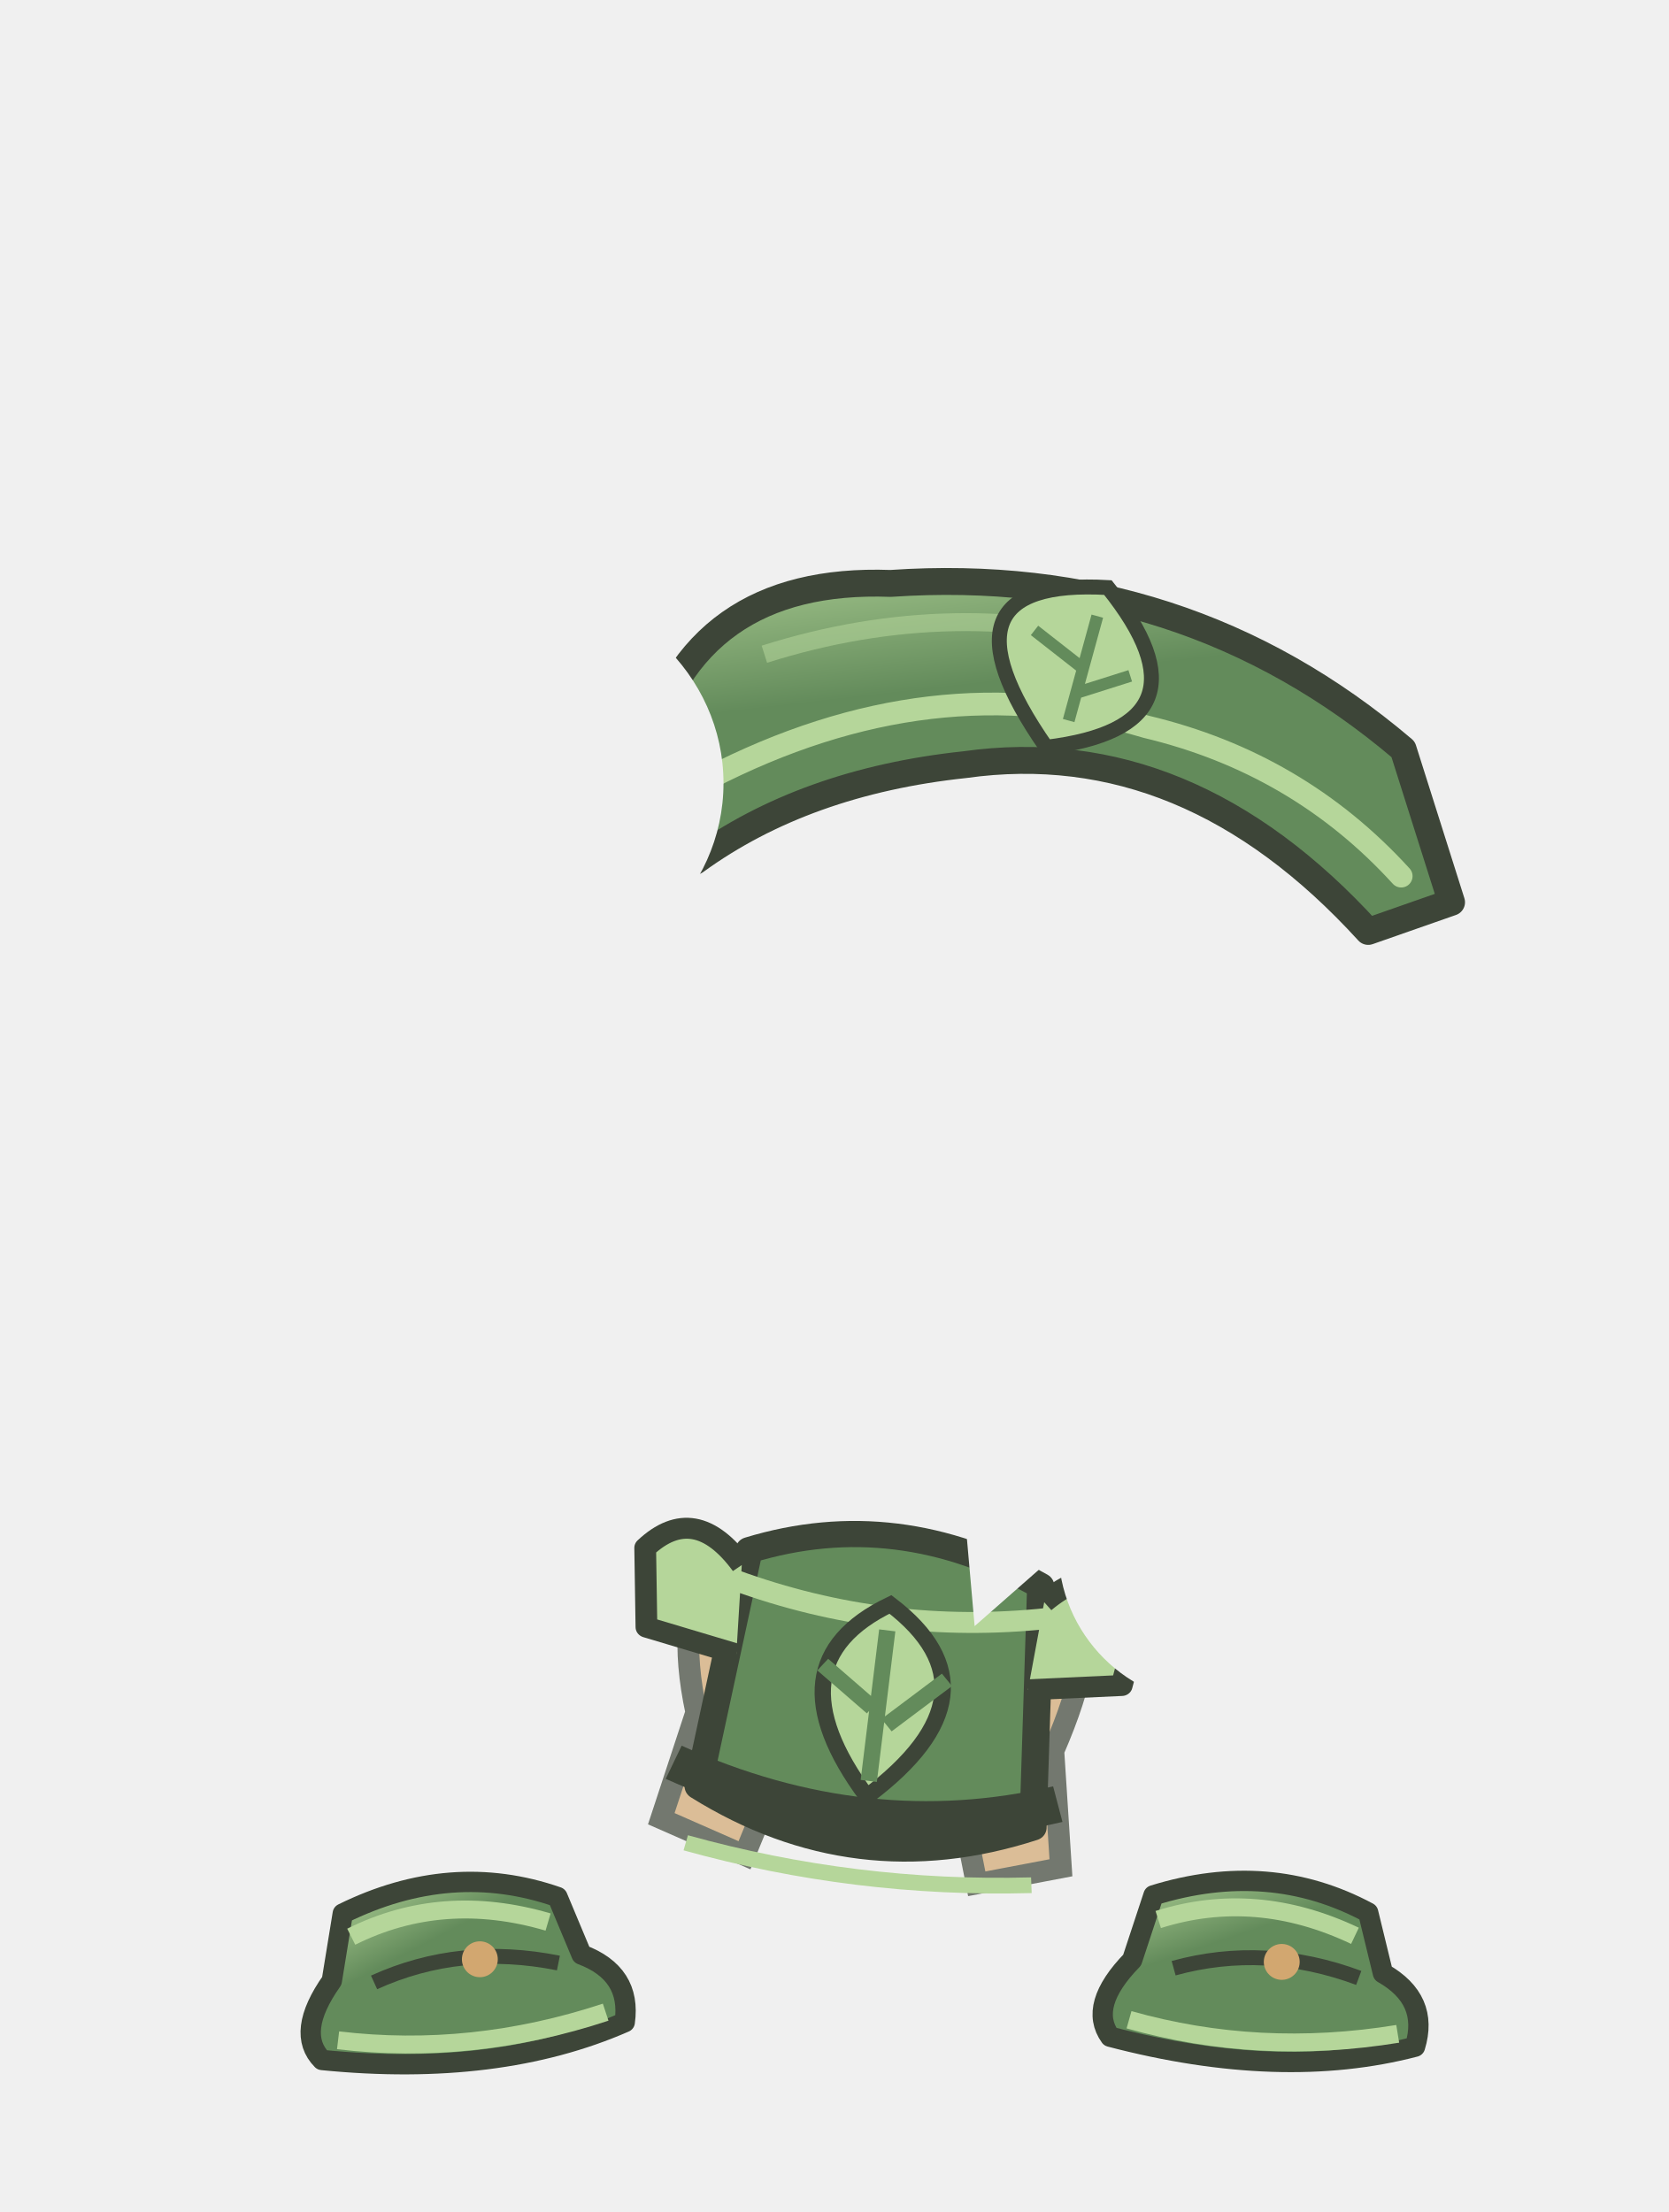
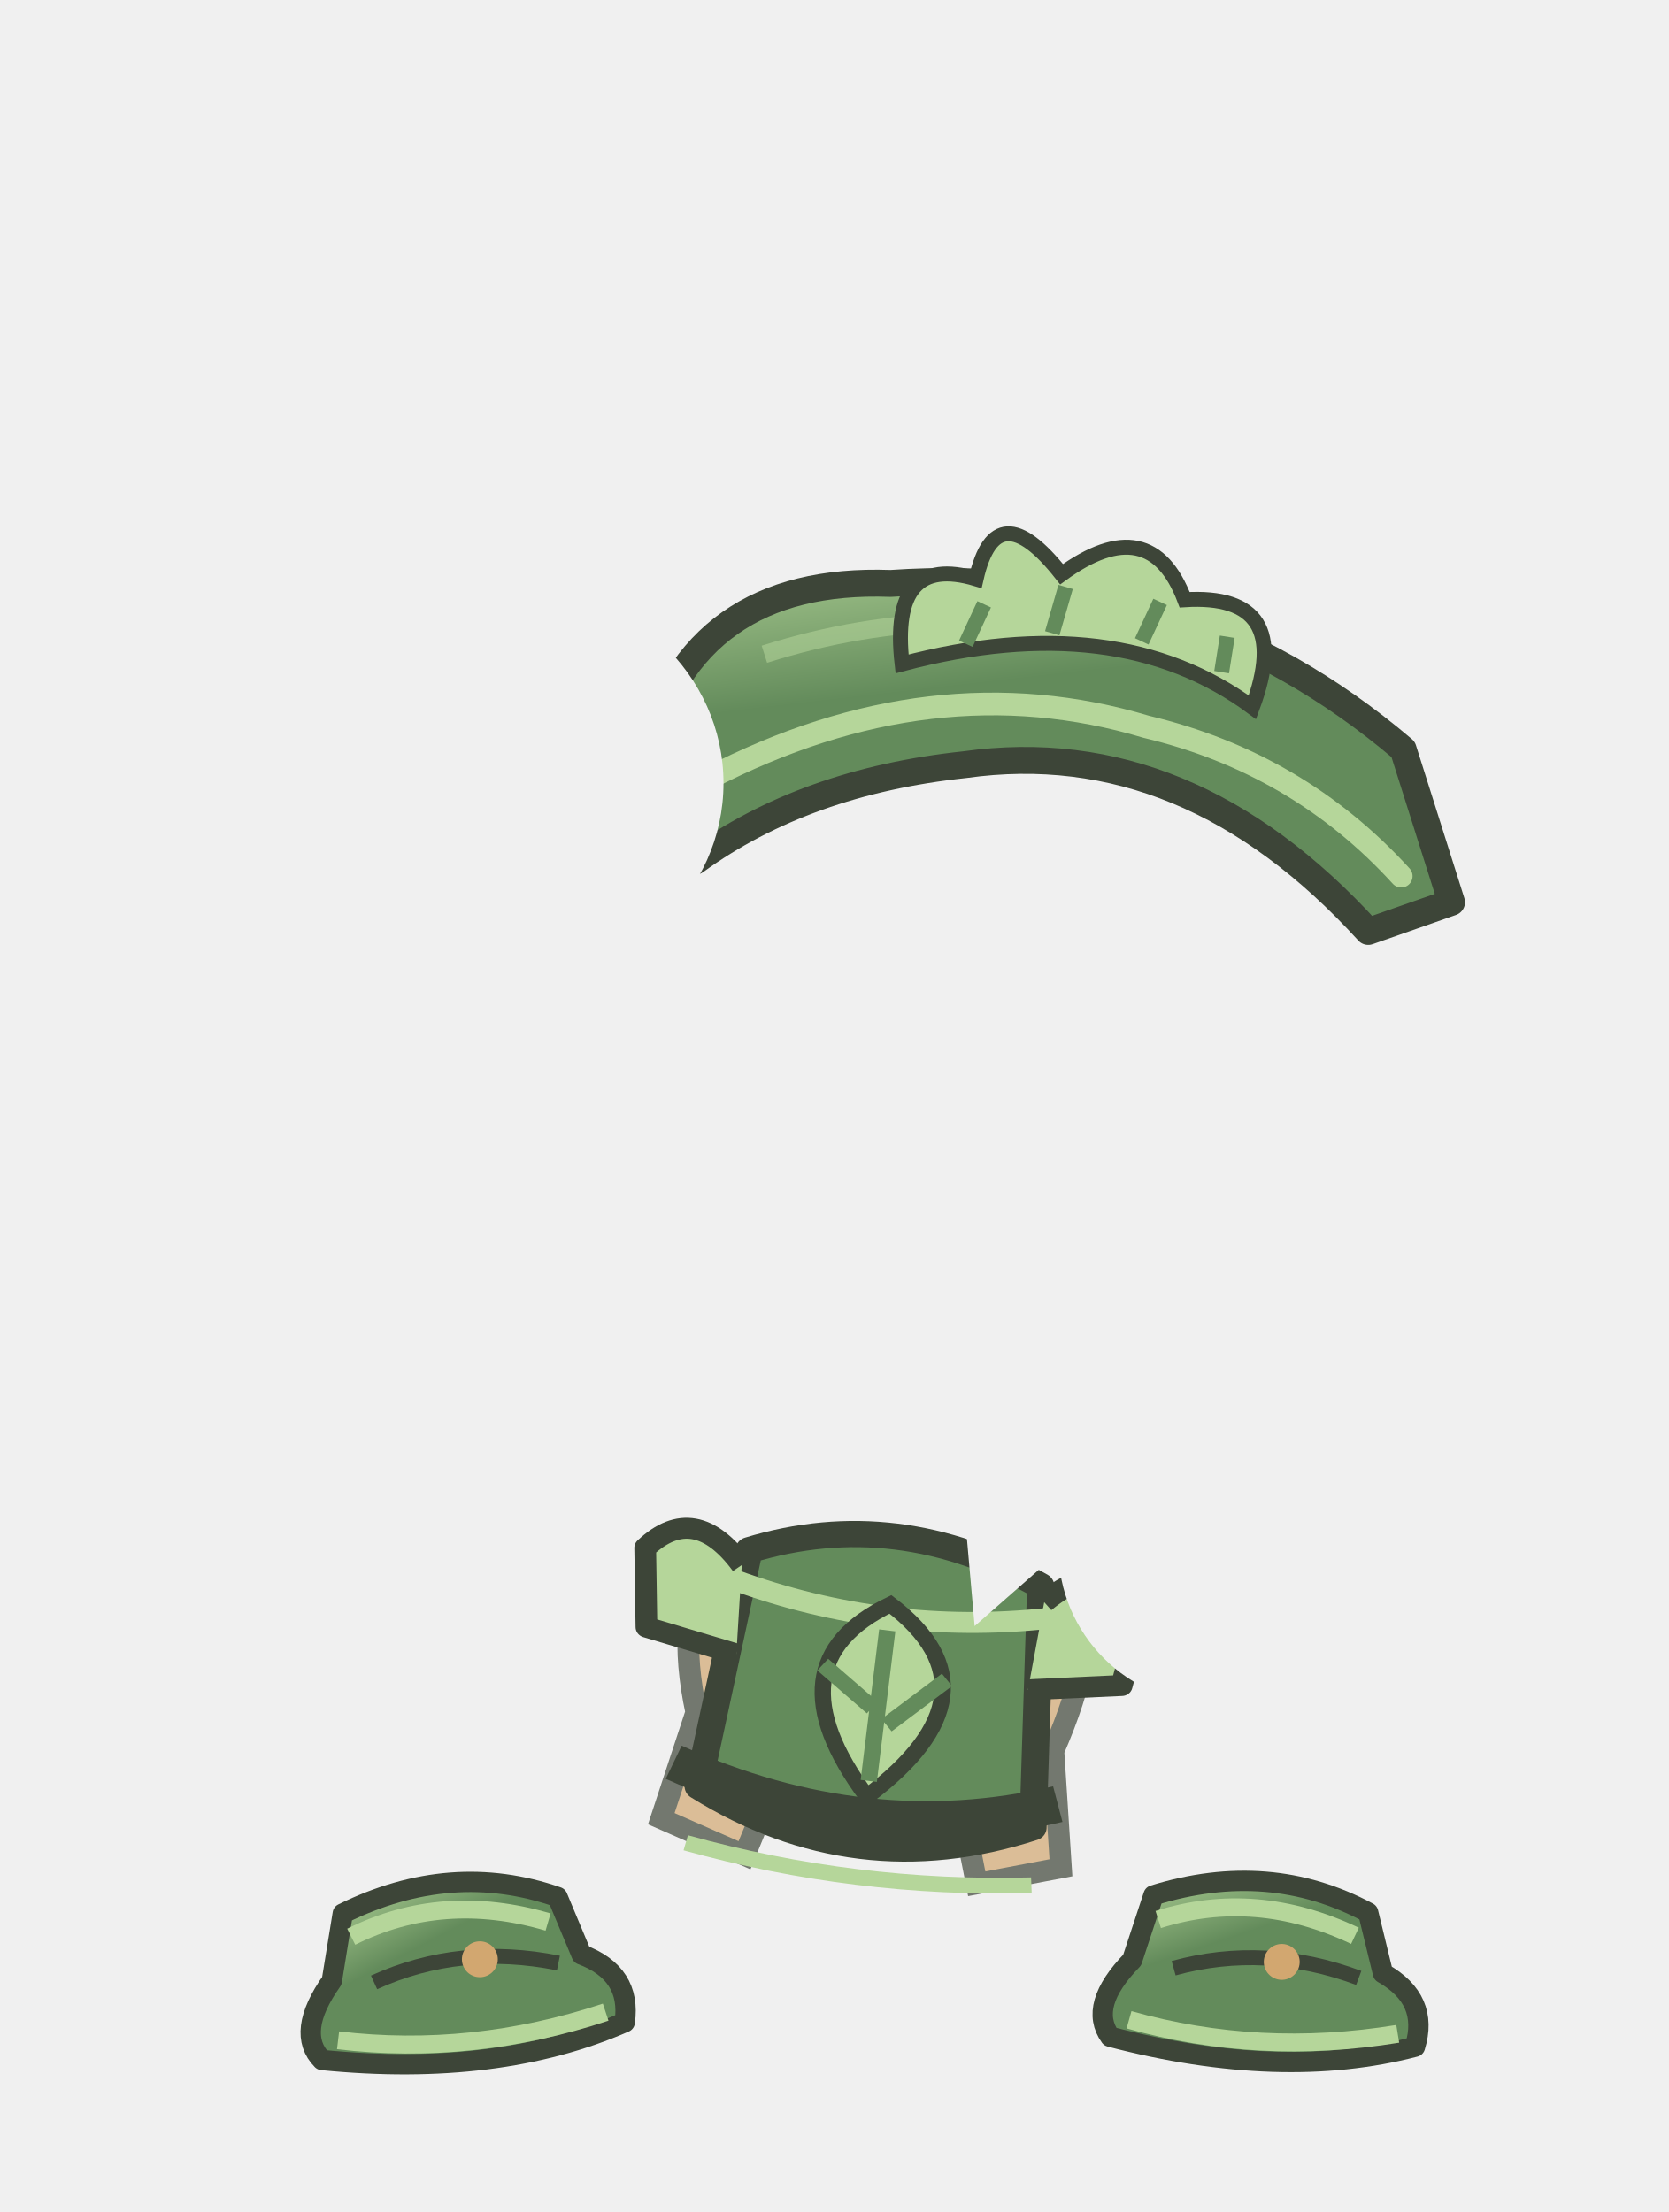
<svg xmlns="http://www.w3.org/2000/svg" width="279" height="370" viewBox="0 0 279 370" data-armor="moss" data-phase="hurt" data-frame="2">
  <defs>
    <linearGradient id="metal" x1="0" y1="0" x2=".7" y2="1">
      <stop stop-color="#b5d69a" />
      <stop offset=".4" stop-color="#638b5b" />
      <stop offset="1" stop-color="#638b5b" />
    </linearGradient>
    <mask id="details" maskUnits="userSpaceOnUse" x="0" y="0" width="279" height="370">
      <rect width="279" height="370" fill="white" />
      <g fill="black">
        <ellipse data-protect="flower" cx="86" cy="131" rx="35" ry="33" />
        <ellipse data-protect="paw" cx="74" cy="209" rx="26" ry="25" />
        <ellipse data-protect="paw" cx="203" cy="259" rx="26" ry="26" />
        <polygon data-protect="scarf" points="103,215 160,238 163,272 204,236" />
      </g>
    </mask>
  </defs>
  <g mask="url(#details)">
    <g transform="translate(78 335) rotate(-6)">
      <g data-part="boot">
        <path d="M-19 -17Q0 -24 17 -16L20 -6Q28 -2 26 6Q4 13 -25 7Q-29 2 -22 -6Z" fill="url(#metal)" stroke="#3d4538" stroke-width="3.4" stroke-linejoin="round" />
        <path d="M-18 -13Q-2 -19 15 -12M-22 4Q0 9 23 4" fill="none" stroke="#b5d69a" stroke-width="3" />
        <path d="M-15 -5Q0 -10 16 -5" fill="none" stroke="#3d4538" stroke-width="2.5" />
        <circle cx="3" cy="-7" r="3" fill="#d2a770" />
      </g>
    </g>
    <g transform="translate(211 335) rotate(3)">
      <g data-part="boot">
        <path d="M-19 -17Q0 -24 17 -16L20 -6Q28 -2 26 6Q4 13 -25 7Q-29 2 -22 -6Z" fill="url(#metal)" stroke="#3d4538" stroke-width="3.4" stroke-linejoin="round" />
        <path d="M-18 -13Q-2 -19 15 -12M-22 4Q0 9 23 4" fill="none" stroke="#b5d69a" stroke-width="3" />
        <path d="M-15 -5Q0 -10 16 -5" fill="none" stroke="#3d4538" stroke-width="2.5" />
        <circle cx="3" cy="-7" r="3" fill="#d2a770" />
      </g>
    </g>
    <g transform="translate(147 284) rotate(7)">
      <g data-part="chestplate" transform="translate(-45.5 -35) scale(0.91 0.875)">
        <path d="M16 18Q11 29 17 47L13 68 29 73 34 54 66 54 72 73 87 68 83 46Q89 25 84 18" fill="#d2a770" opacity=".7" stroke="#3d4538" stroke-width="4" />
        <path d="M23 15 Q49 3 77 15 L81 61 Q50 76 19 61Z" fill="#638b5b" stroke="#3d4538" stroke-width="5" stroke-linejoin="round" />
        <path d="M22 18Q12 7 4 17L6 32 23 35M78 18Q88 7 96 17L94 32 77 35" fill="#b5d69a" stroke="#3d4538" stroke-width="4" stroke-linejoin="round" />
        <path d="M21 21Q50 28 79 21" fill="none" stroke="#b5d69a" stroke-width="4" />
        <path d="M14 57Q51 69 85 56" fill="none" stroke="#3d4538" stroke-width="7" />
        <path d="M50 59Q29 36 50 22Q73 36 50 59Z" fill="#b5d69a" stroke="#3d4538" stroke-width="3" />
        <path d="M50 27V56M49 42 39 35M52 45 62 35" stroke="#638b5b" stroke-width="3" />
        <path d="M18 72Q50 77 82 72" fill="none" stroke="#b5d69a" stroke-width="3" />
      </g>
    </g>
    <g transform="translate(172 163) rotate(9)">
      <g data-part="helmet">
        <path d="M-69 -26Q-66 -57 -33 -61Q15 -72 56 -47L68 -23L55 -16Q20 -44 -16 -33Q-42 -26 -58 -10Z" fill="url(#metal)" stroke="#3d4538" stroke-width="4.5" stroke-linejoin="round" />
        <path d="M-58 -24Q-24 -49 13 -44Q39 -42 59 -26" fill="none" stroke="#b5d69a" stroke-width="3.8" stroke-linecap="round" />
        <path d="M-52 -46Q-22 -61 10 -57" fill="none" stroke="#b5d69a" stroke-width="3" opacity=".55" />
-         <path d="M-3 -38Q-27 -63 3 -66Q25 -46 -3 -38Z" fill="#b5d69a" stroke="#3d4538" stroke-width="2.5" />
-         <path d="M0 -43L2 -61M1 -52L-8 -57M1 -48L9 -52" stroke="#638b5b" fill="none" stroke-width="2" />
+         <path d="M-29 -48Q-34 -66 -19 -64Q-18 -79 -5 -67Q8 -80 16 -66Q34 -70 30 -50Q5 -63 -29 -48Z" fill="#b5d69a" stroke="#3d4538" stroke-width="2.5" />
+         <path d="M-19 -53L-17 -60M-5 -57L-4 -65M10 -58L12 -65M24 -55L24 -61" stroke="#638b5b" stroke-width="2.5" />
      </g>
    </g>
  </g>
</svg>
